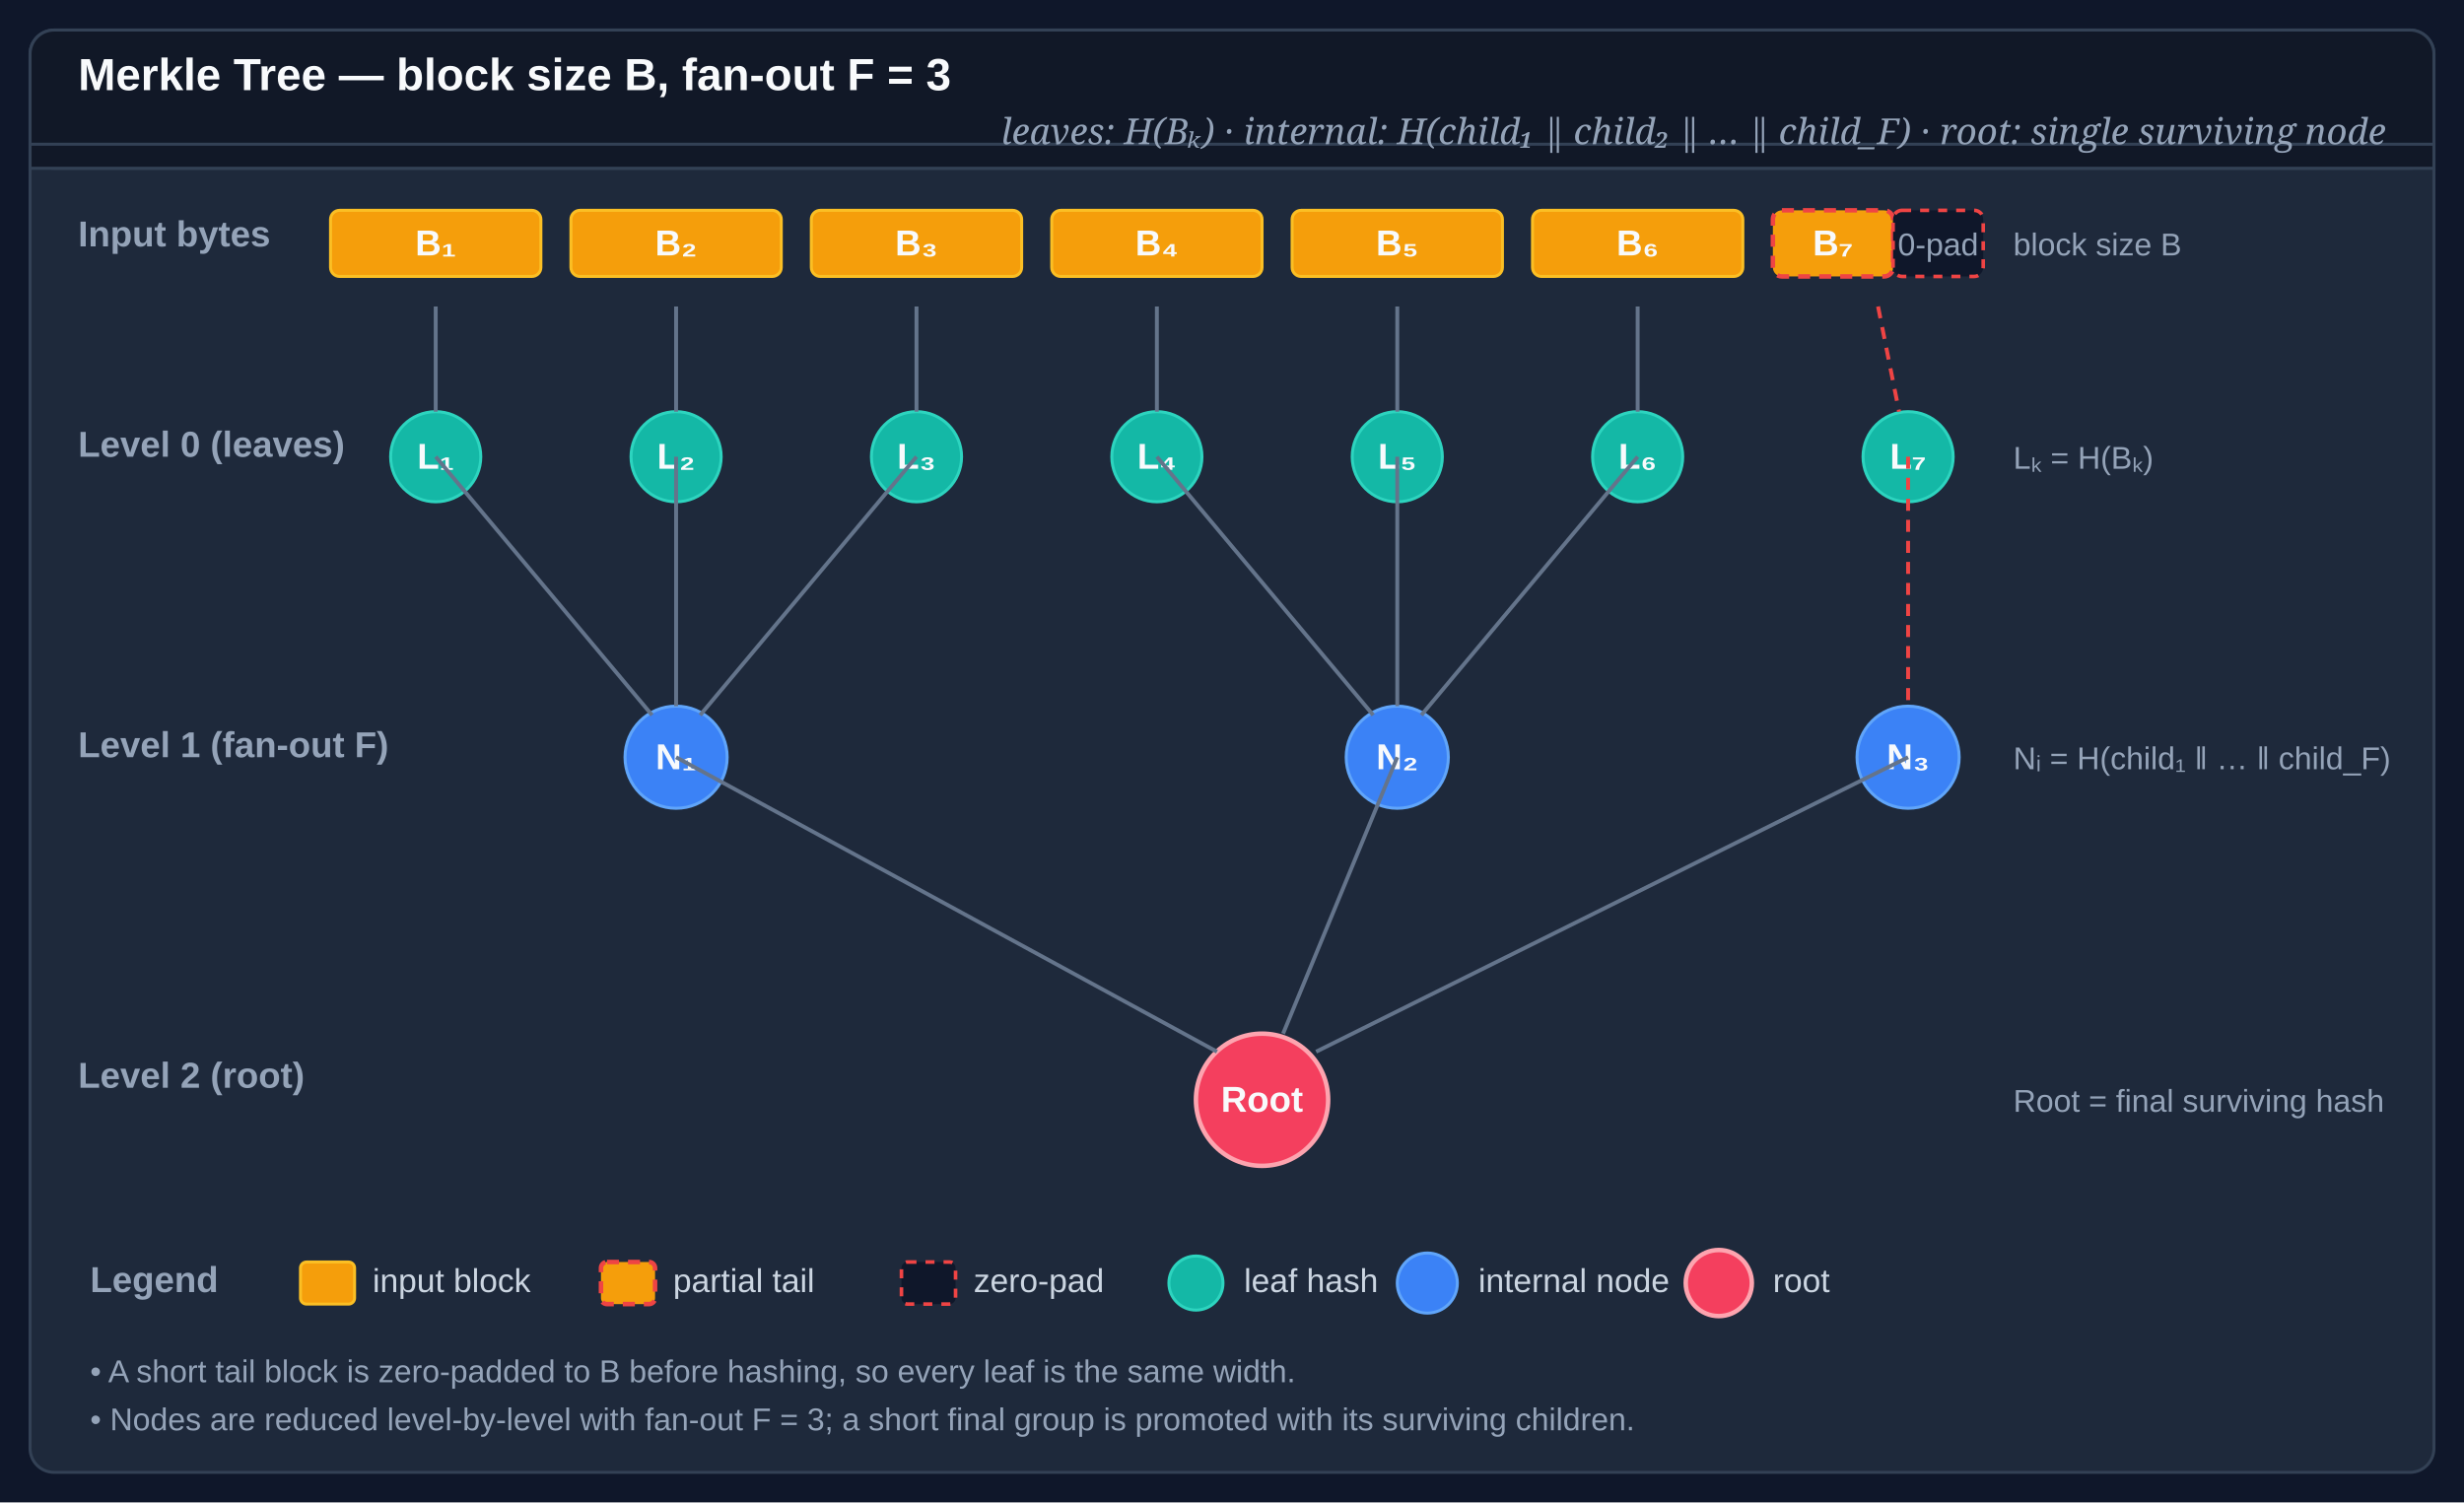
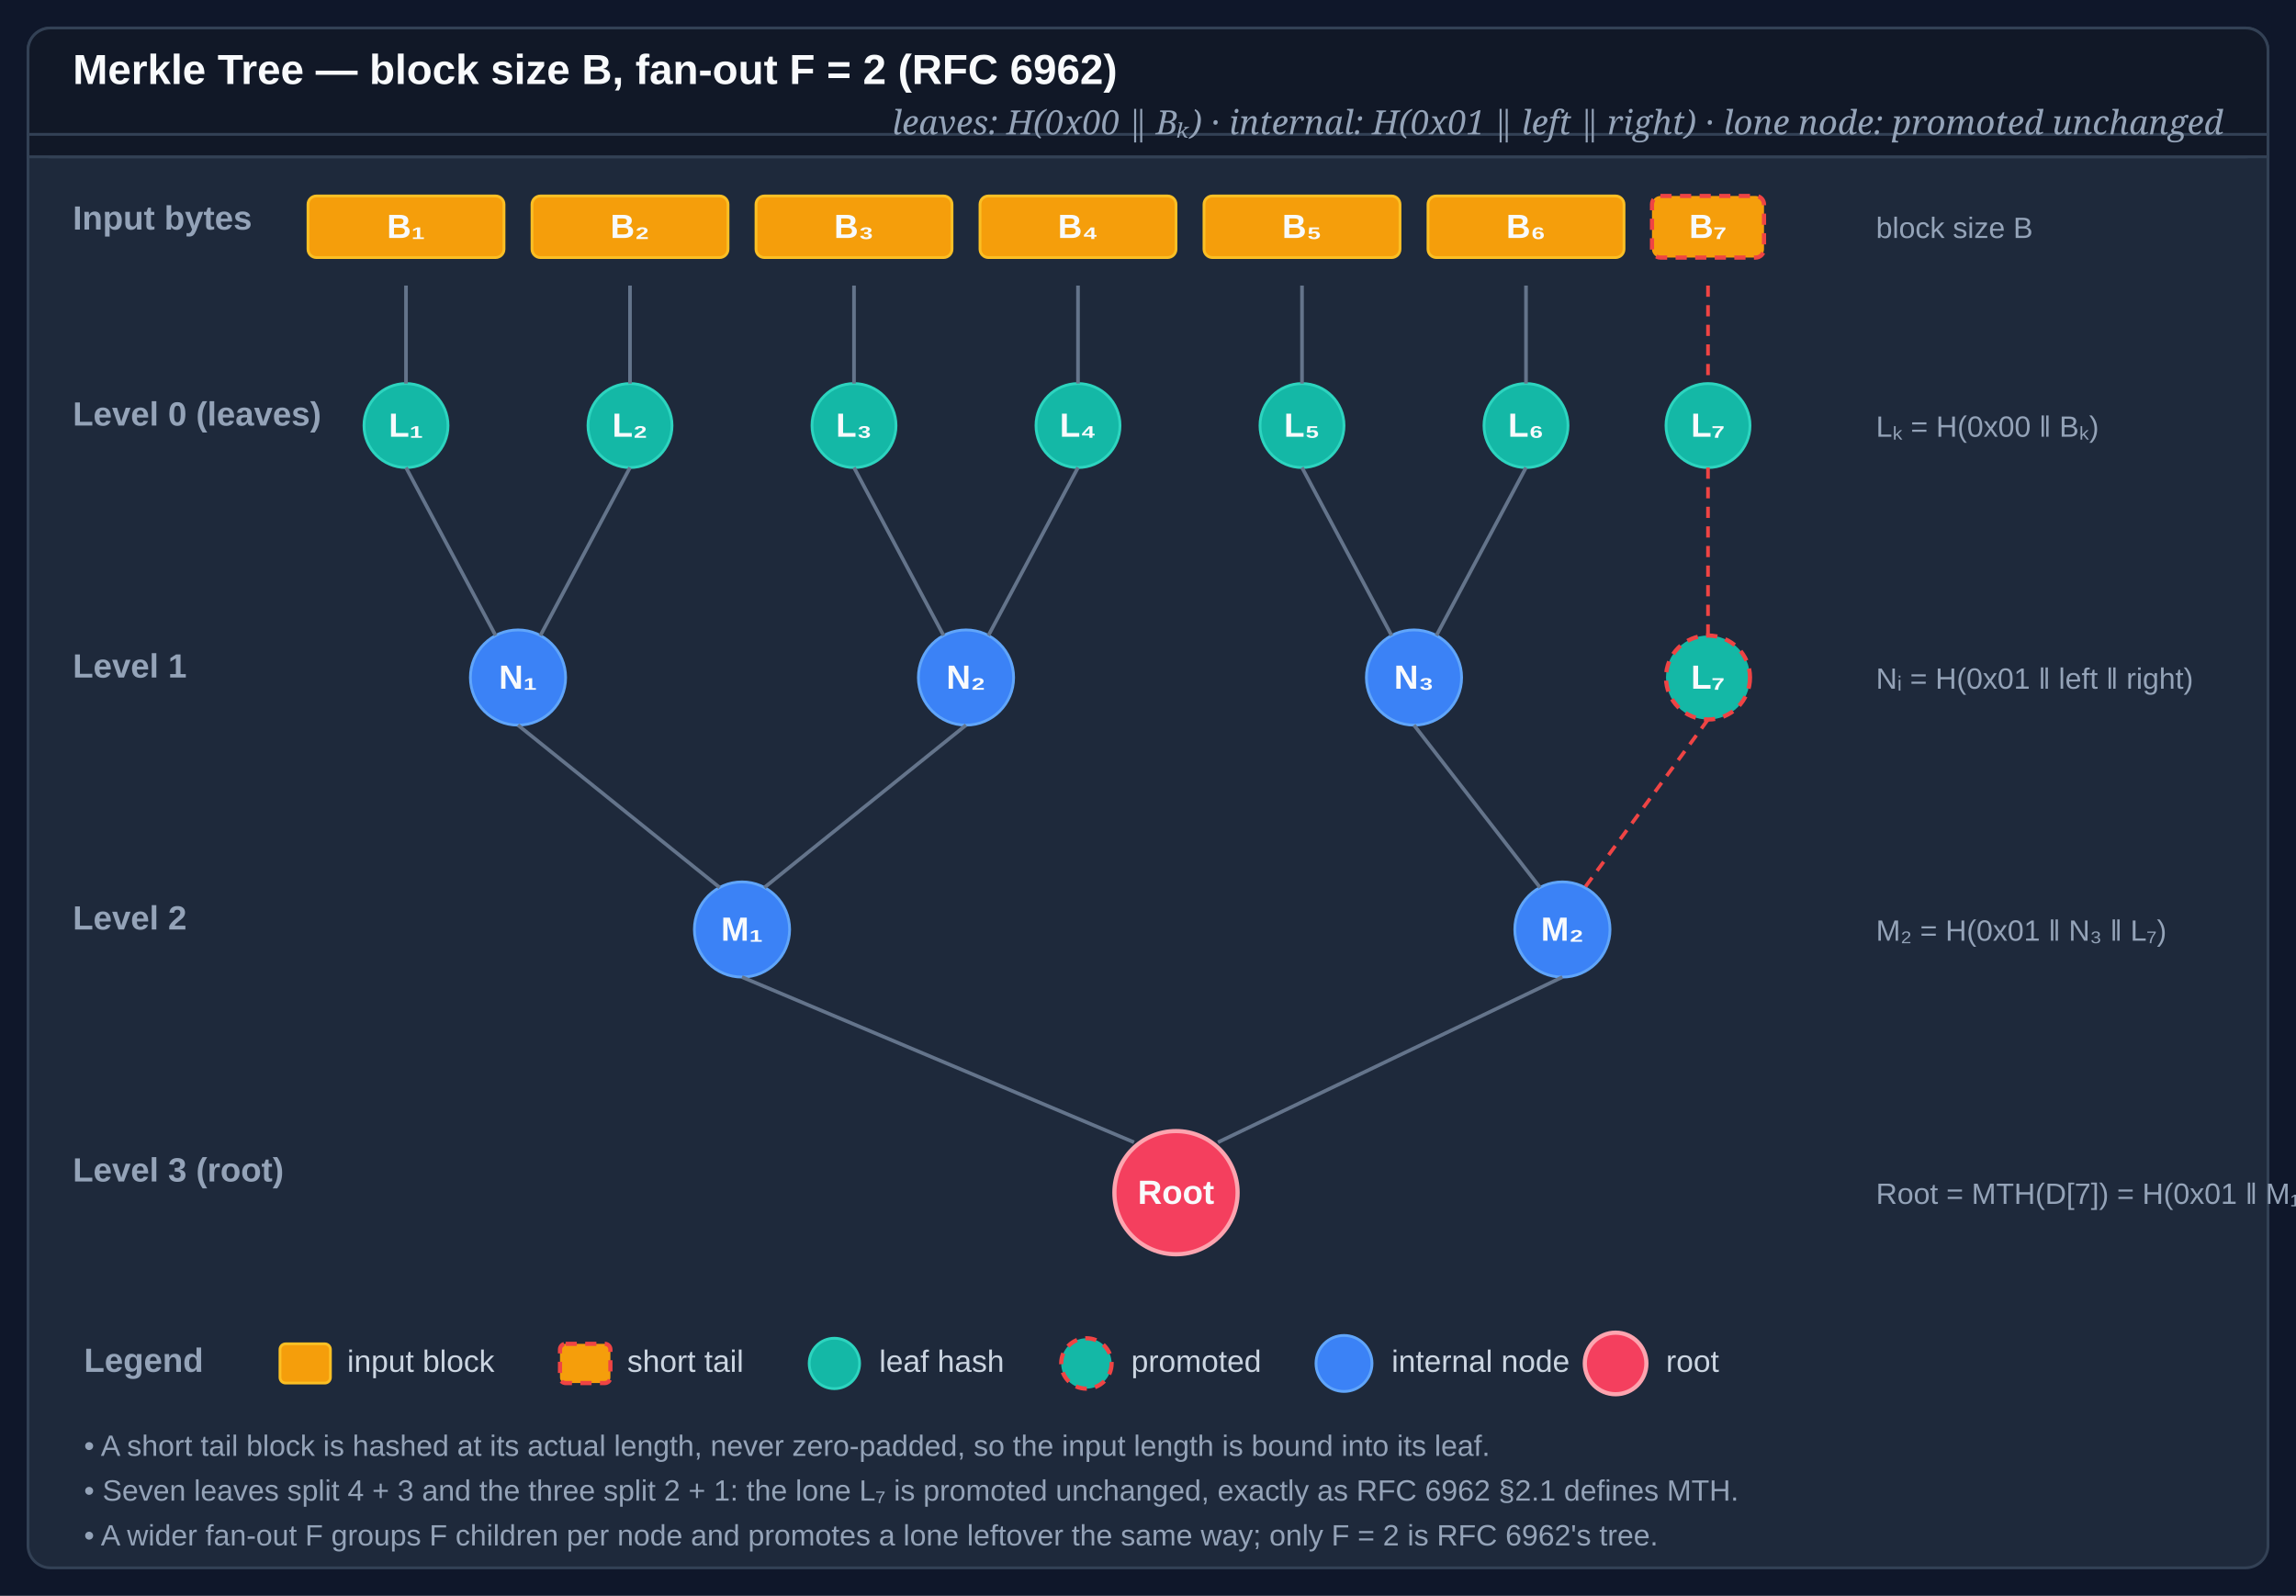
- <svg xmlns="http://www.w3.org/2000/svg" viewBox="0 0 820 500" role="img" aria-labelledby="merkle-title merkle-desc">
+ <svg xmlns="http://www.w3.org/2000/svg" viewBox="0 0 820 570" role="img" aria-labelledby="merkle-title merkle-desc">
  <defs>
    <style>
      .bg { fill: #0F172A; }
      .panel { fill: #1E293B; stroke: #334155; stroke-width: 1; }
      .header { fill: #111827; stroke: #334155; stroke-width: 1; }
      .title { fill: #F8FAFC; font: 700 15px/1 "Segoe UI",Arial,sans-serif; }
      .formula { fill: #94A3B8; font: italic 12px/1 "Cambria",Georgia,serif; }
      .level { fill: #94A3B8; font: 600 12px/1 "Segoe UI",Arial,sans-serif; }
      .label { fill: #F8FAFC; font: 700 12px/1 "Segoe UI",Arial,sans-serif; text-anchor: middle; }
      .sub { fill: #CBD5E1; font: 400 11px/1 "Segoe UI",Arial,sans-serif; }
      .sub-muted { fill: #94A3B8; font: 400 10.5px/1 "Segoe UI",Arial,sans-serif; }

      .block { fill: #F59E0B; stroke: #FBBF24; stroke-width: 1; }
      .tail  { fill: #F59E0B; stroke: #EF4444; stroke-width: 1.5; stroke-dasharray: 4 3; }
-       .padding { fill: #0F172A; stroke: #EF4444; stroke-width: 1.2; stroke-dasharray: 3 3; }
      .leaf  { fill: #14B8A6; stroke: #2DD4BF; stroke-width: 1; }
+       .promoted { fill: #14B8A6; stroke: #EF4444; stroke-width: 1.5; stroke-dasharray: 4 3; }
      .node  { fill: #3B82F6; stroke: #60A5FA; stroke-width: 1; }
      .root  { fill: #F43F5E; stroke: #FDA4AF; stroke-width: 1.5; }

      .edge { stroke: #64748B; stroke-width: 1.3; fill: none; }
      .edge-tail { stroke: #EF4444; stroke-width: 1.3; fill: none; stroke-dasharray: 4 3; }

      .hash { fill: #F8FAFC; font: 700 12px/1 "Segoe UI",Arial,sans-serif; text-anchor: middle; }
    </style>
  </defs>
-   <rect class="bg" width="820" height="500" />
+   <rect class="bg" width="820" height="570" />
  <g transform="translate(10 10)">
-     <rect class="panel" width="800" height="480" rx="8" />
+     <rect class="panel" width="800" height="550" rx="8" />
    <rect class="header" width="800" height="46" rx="8" />
    <rect class="header" y="38" width="800" height="8" />
-     <text class="title" x="16" y="20">Merkle Tree — block size B, fan-out F = 3</text>
-     <text class="formula" x="784" y="38" text-anchor="end">leaves: H(Bₖ) · internal: H(child₁ ‖ child₂ ‖ … ‖ child_F) · root: single surviving node</text>
+     <text class="title" x="16" y="20">Merkle Tree — block size B, fan-out F = 2 (RFC 6962)</text>
+     <text class="formula" x="784" y="38" text-anchor="end">leaves: H(0x00 ‖ Bₖ) · internal: H(0x01 ‖ left ‖ right) · lone node: promoted unchanged</text>
    <g transform="translate(0 60)">
      <text class="level" x="16" y="12">Input bytes</text>
      <g font-family="Segoe UI, Arial">
        <rect class="block" x="100" y="0" width="70" height="22" rx="3" />
        <text class="label" x="135" y="15" fill="#0F172A">B₁</text>
        <rect class="block" x="180" y="0" width="70" height="22" rx="3" />
        <text class="label" x="215" y="15" fill="#0F172A">B₂</text>
        <rect class="block" x="260" y="0" width="70" height="22" rx="3" />
        <text class="label" x="295" y="15" fill="#0F172A">B₃</text>
        <rect class="block" x="340" y="0" width="70" height="22" rx="3" />
        <text class="label" x="375" y="15" fill="#0F172A">B₄</text>
        <rect class="block" x="420" y="0" width="70" height="22" rx="3" />
        <text class="label" x="455" y="15" fill="#0F172A">B₅</text>
        <rect class="block" x="500" y="0" width="70" height="22" rx="3" />
        <text class="label" x="535" y="15" fill="#0F172A">B₆</text>
        <rect class="tail" x="580" y="0" width="40" height="22" rx="3" />
        <text class="label" x="600" y="15" fill="#0F172A">B₇</text>
-         <rect class="padding" x="620" y="0" width="30" height="22" rx="3" />
-         <text class="sub-muted" x="635" y="15" text-anchor="middle">0-pad</text>
      </g>
      <text class="sub-muted" x="660" y="15">block size B</text>
    </g>
    <g transform="translate(0 130)">
      <text class="level" x="16" y="12">Level 0 (leaves)</text>
      <g>
        <circle class="leaf" cx="135" cy="12" r="15" />
        <text class="hash" x="135" y="16">L₁</text>
        <circle class="leaf" cx="215" cy="12" r="15" />
        <text class="hash" x="215" y="16">L₂</text>
        <circle class="leaf" cx="295" cy="12" r="15" />
        <text class="hash" x="295" y="16">L₃</text>
        <circle class="leaf" cx="375" cy="12" r="15" />
        <text class="hash" x="375" y="16">L₄</text>
        <circle class="leaf" cx="455" cy="12" r="15" />
        <text class="hash" x="455" y="16">L₅</text>
        <circle class="leaf" cx="535" cy="12" r="15" />
        <text class="hash" x="535" y="16">L₆</text>
-         <circle class="leaf" cx="625" cy="12" r="15" />
-         <text class="hash" x="625" y="16">L₇</text>
+         <circle class="leaf" cx="600" cy="12" r="15" />
+         <text class="hash" x="600" y="16">L₇</text>
      </g>
      <g>
        <line class="edge" x1="135" y1="-38" x2="135" y2="-3" />
        <line class="edge" x1="215" y1="-38" x2="215" y2="-3" />
        <line class="edge" x1="295" y1="-38" x2="295" y2="-3" />
        <line class="edge" x1="375" y1="-38" x2="375" y2="-3" />
        <line class="edge" x1="455" y1="-38" x2="455" y2="-3" />
        <line class="edge" x1="535" y1="-38" x2="535" y2="-3" />
-         <line class="edge-tail" x1="615" y1="-38" x2="622" y2="-3" />
+         <line class="edge-tail" x1="600" y1="-38" x2="600" y2="-3" />
      </g>
-       <text class="sub-muted" x="660" y="16">Lₖ = H(Bₖ)</text>
+       <text class="sub-muted" x="660" y="16">Lₖ = H(0x00 ‖ Bₖ)</text>
    </g>
-     <g transform="translate(0 230)">
-       <text class="level" x="16" y="12">Level 1 (fan-out F)</text>
+     <g transform="translate(0 220)">
+       <text class="level" x="16" y="12">Level 1</text>
      <g>
-         <circle class="node" cx="215" cy="12" r="17" />
-         <text class="hash" x="215" y="16">N₁</text>
-         <circle class="node" cx="455" cy="12" r="17" />
-         <text class="hash" x="455" y="16">N₂</text>
-         <circle class="node" cx="625" cy="12" r="17" />
-         <text class="hash" x="625" y="16">N₃</text>
+         <circle class="node" cx="175" cy="12" r="17" />
+         <text class="hash" x="175" y="16">N₁</text>
+         <circle class="node" cx="335" cy="12" r="17" />
+         <text class="hash" x="335" y="16">N₂</text>
+         <circle class="node" cx="495" cy="12" r="17" />
+         <text class="hash" x="495" y="16">N₃</text>
+         <circle class="promoted" cx="600" cy="12" r="15" />
+         <text class="hash" x="600" y="16">L₇</text>
      </g>
      <g>
-         <line class="edge" x1="135" y1="-88" x2="207" y2="-2" />
-         <line class="edge" x1="215" y1="-88" x2="215" y2="-5" />
-         <line class="edge" x1="295" y1="-88" x2="223" y2="-2" />
-         <line class="edge" x1="375" y1="-88" x2="447" y2="-2" />
-         <line class="edge" x1="455" y1="-88" x2="455" y2="-5" />
-         <line class="edge" x1="535" y1="-88" x2="463" y2="-2" />
-         <line class="edge-tail" x1="625" y1="-88" x2="625" y2="-5" />
+         <line class="edge" x1="135" y1="-63" x2="167" y2="-3" />
+         <line class="edge" x1="215" y1="-63" x2="183" y2="-3" />
+         <line class="edge" x1="295" y1="-63" x2="327" y2="-3" />
+         <line class="edge" x1="375" y1="-63" x2="343" y2="-3" />
+         <line class="edge" x1="455" y1="-63" x2="487" y2="-3" />
+         <line class="edge" x1="535" y1="-63" x2="503" y2="-3" />
+         <line class="edge-tail" x1="600" y1="-63" x2="600" y2="-3" />
      </g>
-       <text class="sub-muted" x="660" y="16">Nᵢ = H(child₁ ‖ … ‖ child_F)</text>
+       <text class="sub-muted" x="660" y="16">Nᵢ = H(0x01 ‖ left ‖ right)</text>
    </g>
-     <g transform="translate(0 340)">
-       <text class="level" x="16" y="12">Level 2 (root)</text>
+     <g transform="translate(0 310)">
+       <text class="level" x="16" y="12">Level 2</text>
+       <g>
+         <circle class="node" cx="255" cy="12" r="17" />
+         <text class="hash" x="255" y="16">M₁</text>
+         <circle class="node" cx="548" cy="12" r="17" />
+         <text class="hash" x="548" y="16">M₂</text>
+       </g>
+       <g>
+         <line class="edge" x1="175" y1="-61" x2="247" y2="-3" />
+         <line class="edge" x1="335" y1="-61" x2="263" y2="-3" />
+         <line class="edge" x1="495" y1="-61" x2="540" y2="-3" />
+         <line class="edge-tail" x1="600" y1="-63" x2="556" y2="-3" />
+       </g>
+       <text class="sub-muted" x="660" y="16">M₂ = H(0x01 ‖ N₃ ‖ L₇)</text>
+     </g>
+     <g transform="translate(0 400)">
+       <text class="level" x="16" y="12">Level 3 (root)</text>
      <g>
        <circle class="root" cx="410" cy="16" r="22" />
        <text class="hash" x="410" y="20">Root</text>
      </g>
      <g>
-         <line class="edge" x1="215" y1="-98" x2="395" y2="0" />
-         <line class="edge" x1="455" y1="-98" x2="417" y2="-6" />
-         <line class="edge" x1="625" y1="-98" x2="428" y2="0" />
+         <line class="edge" x1="255" y1="-61" x2="395" y2="-2" />
+         <line class="edge" x1="548" y1="-61" x2="425" y2="-2" />
      </g>
-       <text class="sub-muted" x="660" y="20">Root = final surviving hash</text>
+       <text class="sub-muted" x="660" y="20">Root = MTH(D[7]) = H(0x01 ‖ M₁ ‖ M₂)</text>
    </g>
-     <g transform="translate(20 420)">
+     <g transform="translate(20 480)">
      <text class="level" x="0" y="0">Legend</text>
      <rect class="block" x="70" y="-10" width="18" height="14" rx="2" />
      <text class="sub" x="94" y="0">input block</text>
      <rect class="tail" x="170" y="-10" width="18" height="14" rx="2" />
-       <text class="sub" x="194" y="0">partial tail</text>
-       <rect class="padding" x="270" y="-10" width="18" height="14" rx="2" />
-       <text class="sub" x="294" y="0">zero-pad</text>
-       <circle class="leaf" cx="368" cy="-3" r="9" />
-       <text class="sub" x="384" y="0">leaf hash</text>
-       <circle class="node" cx="445" cy="-3" r="10" />
-       <text class="sub" x="462" y="0">internal node</text>
-       <circle class="root" cx="542" cy="-3" r="11" />
-       <text class="sub" x="560" y="0">root</text>
+       <text class="sub" x="194" y="0">short tail</text>
+       <circle class="leaf" cx="268" cy="-3" r="9" />
+       <text class="sub" x="284" y="0">leaf hash</text>
+       <circle class="promoted" cx="358" cy="-3" r="9" />
+       <text class="sub" x="374" y="0">promoted</text>
+       <circle class="node" cx="450" cy="-3" r="10" />
+       <text class="sub" x="467" y="0">internal node</text>
+       <circle class="root" cx="547" cy="-3" r="11" />
+       <text class="sub" x="565" y="0">root</text>
    </g>
-     <g transform="translate(20 450)">
-       <text class="sub-muted" x="0" y="0">• A short tail block is zero-padded to B before hashing, so every leaf is the same width.</text>
-       <text class="sub-muted" x="0" y="16">• Nodes are reduced level-by-level with fan-out F = 3; a short final group is promoted with its surviving children.</text>
+     <g transform="translate(20 510)">
+       <text class="sub-muted" x="0" y="0">• A short tail block is hashed at its actual length, never zero-padded, so the input length is bound into its leaf.</text>
+       <text class="sub-muted" x="0" y="16">• Seven leaves split 4 + 3 and the three split 2 + 1: the lone L₇ is promoted unchanged, exactly as RFC 6962 §2.1 defines MTH.</text>
+       <text class="sub-muted" x="0" y="32">• A wider fan-out F groups F children per node and promotes a lone leftover the same way; only F = 2 is RFC 6962's tree.</text>
    </g>
  </g>
</svg>
